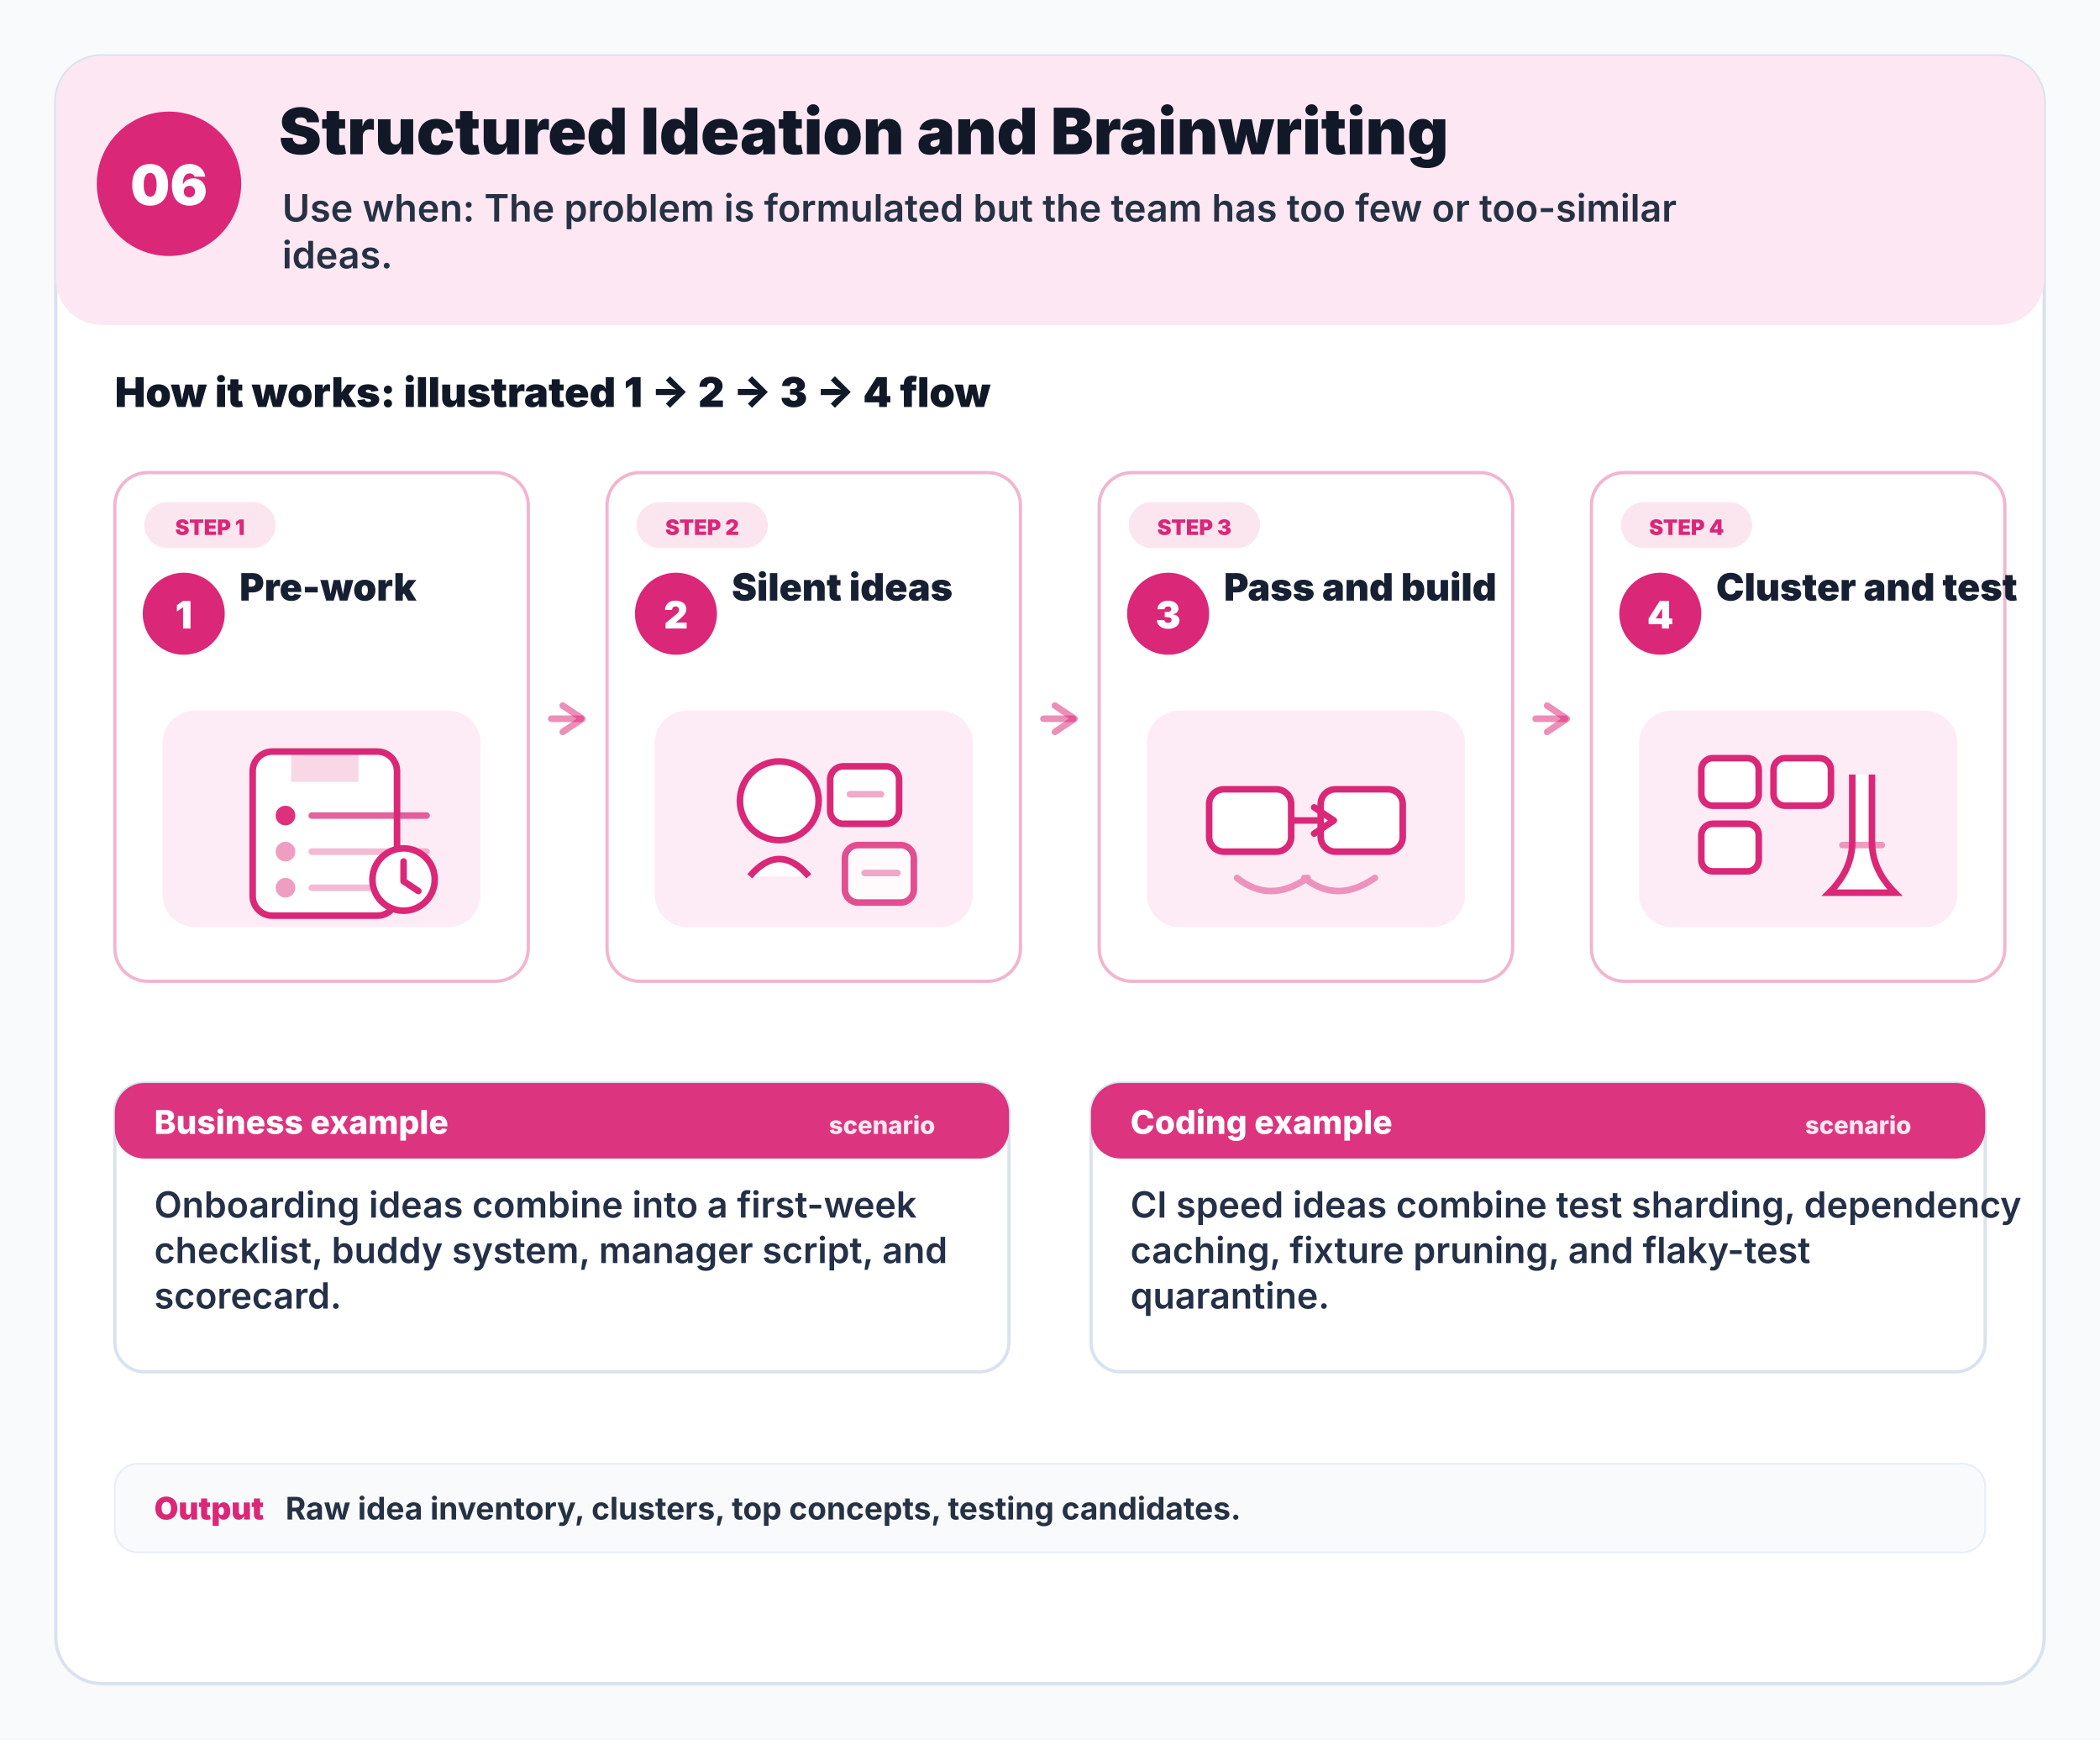
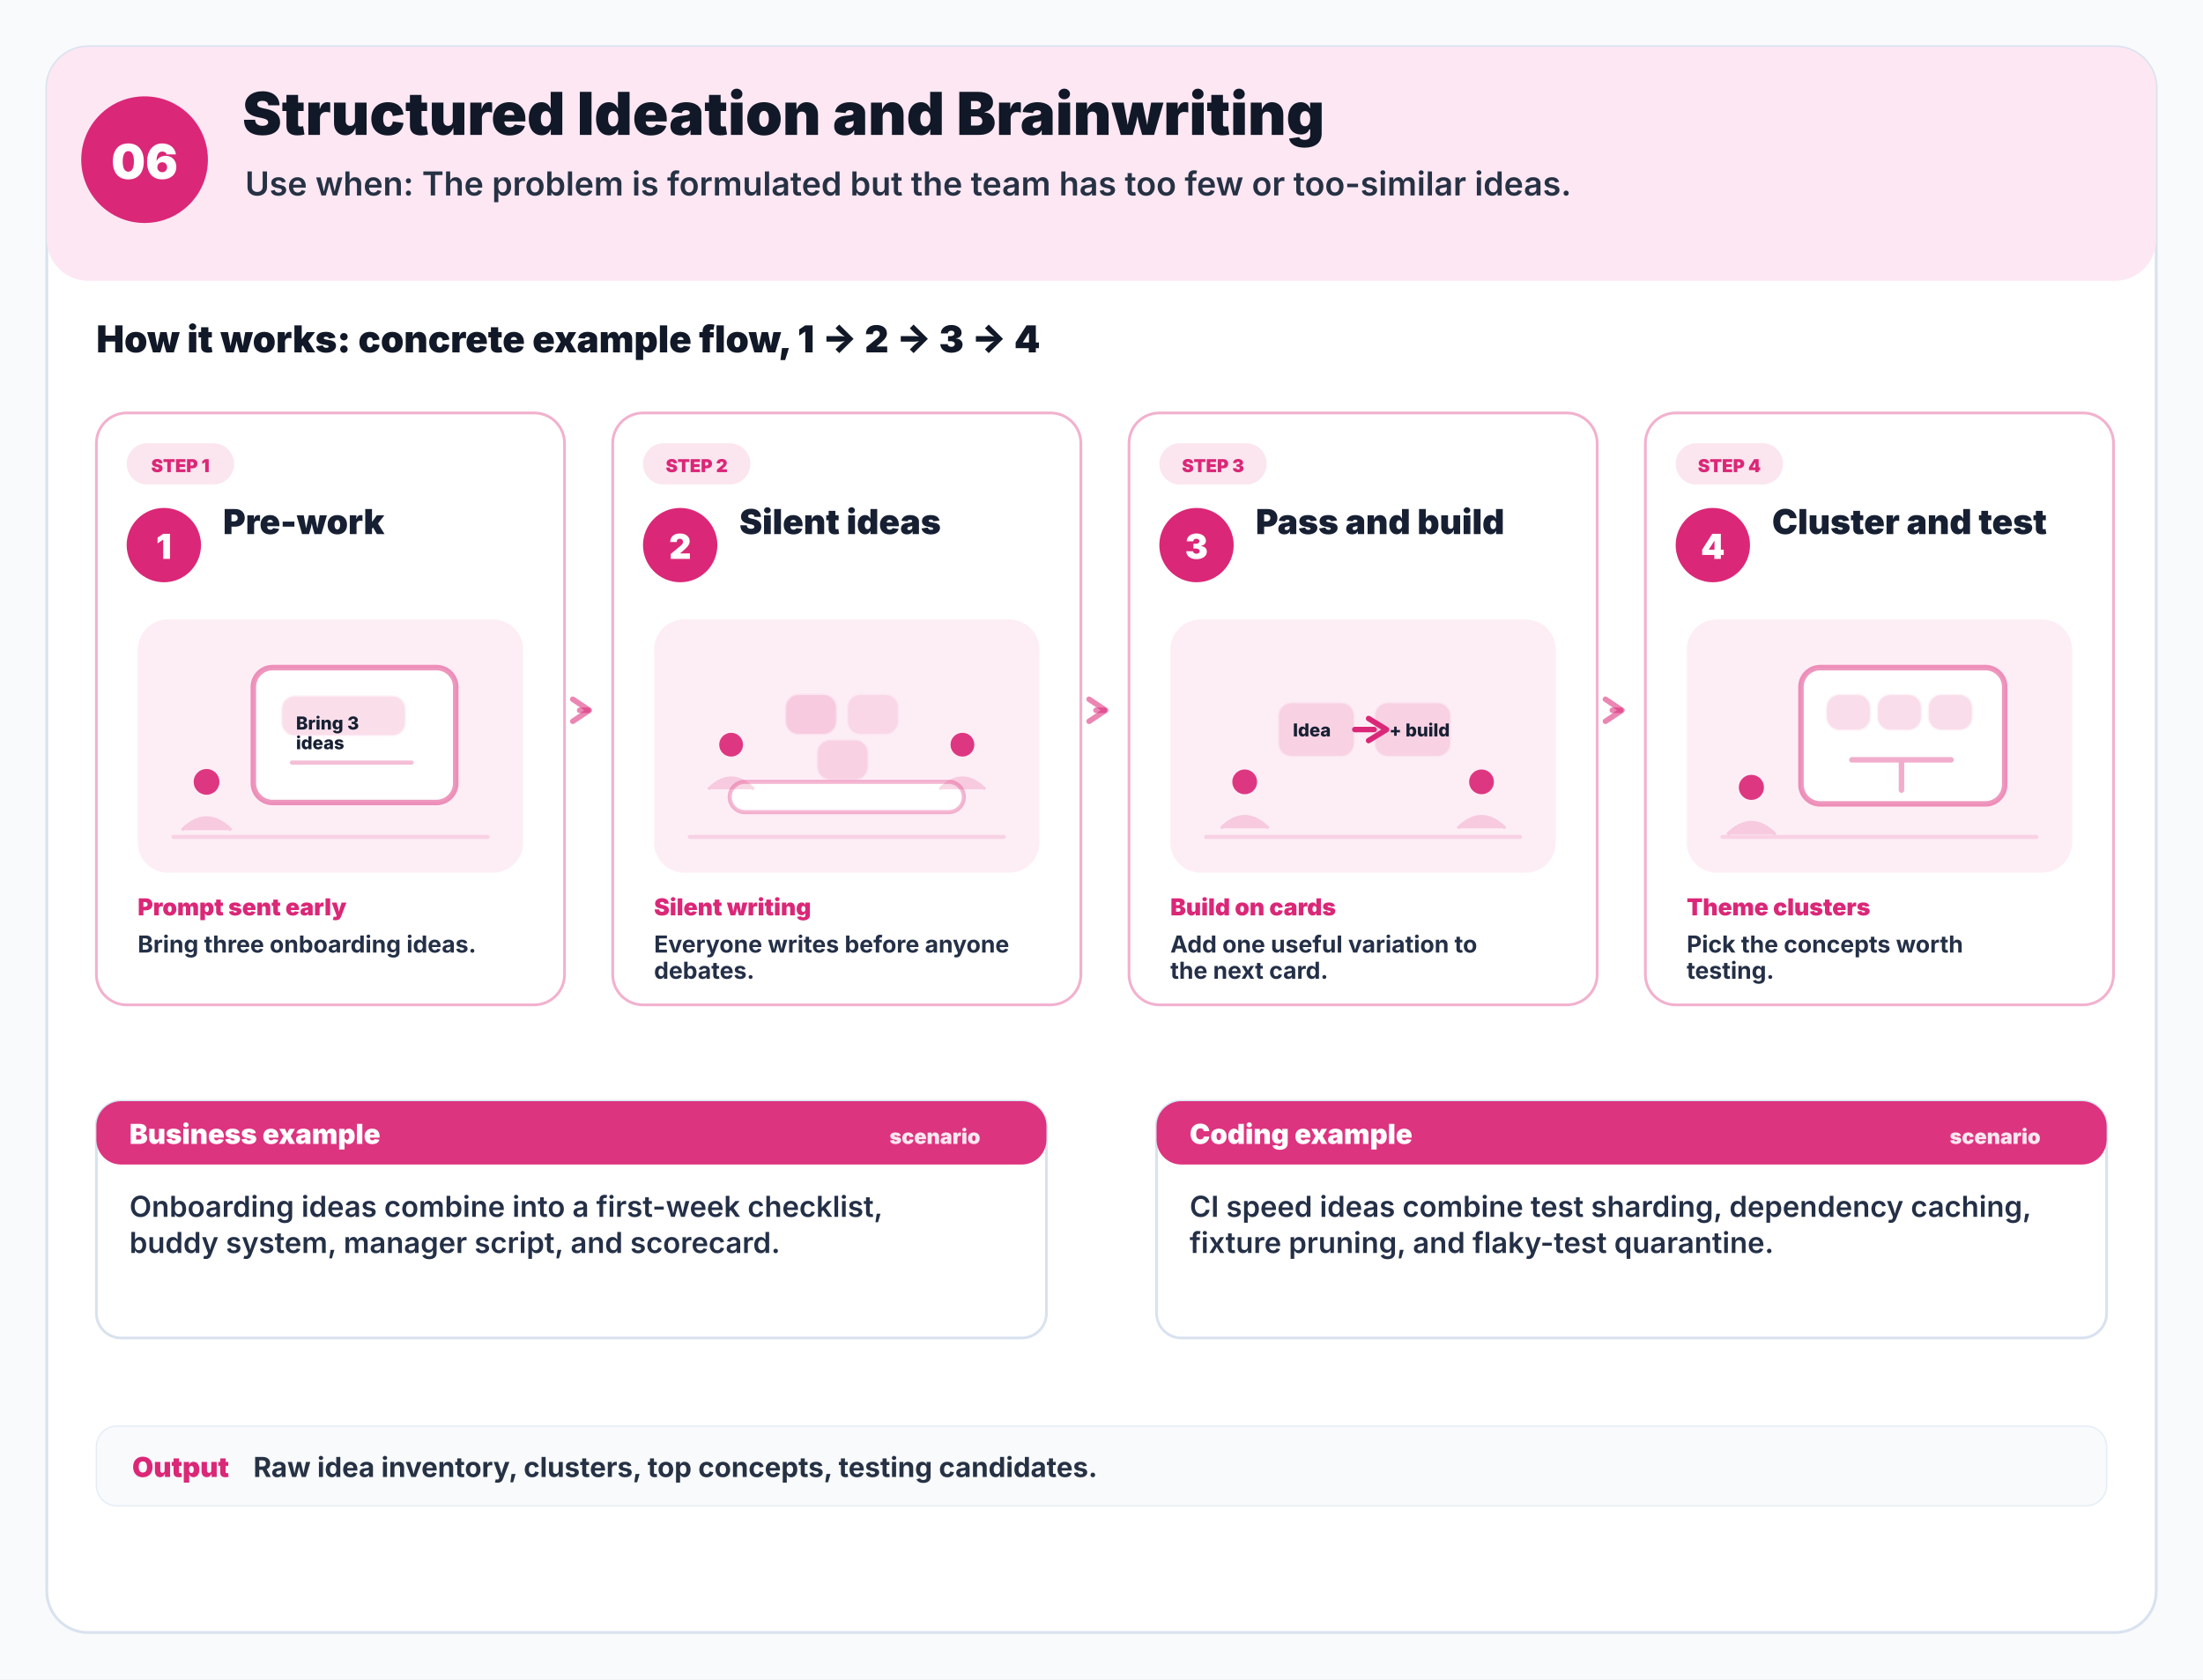
- <svg xmlns="http://www.w3.org/2000/svg" width="1280" height="1060" viewBox="0 0 1280 1060" role="img" aria-labelledby="title desc">
+ <svg xmlns="http://www.w3.org/2000/svg" width="1600" height="1220" viewBox="0 0 1600 1220" role="img" aria-labelledby="title desc">
  <style>
    .frame-card .frame-bg { transition: stroke-width 160ms ease, filter 160ms ease; }
    .frame-card:hover .frame-bg { stroke-width: 4; filter: url(#softShadow); }
    @media (prefers-reduced-motion: reduce) {
      .frame-card .frame-bg { transition: none; }
    }
  </style>
  <defs>
    <filter id="softShadow" x="-8%" y="-18%" width="116%" height="140%">
      <feDropShadow dx="0" dy="8" stdDeviation="8" flood-color="#0f172a" flood-opacity="0.13" />
    </filter>
  </defs>
-   <rect width="1280" height="1060" fill="#f8fafc" />
-   <rect x="34" y="34" width="1212" height="992" rx="28" fill="#ffffff" stroke="#d9e2ef" stroke-width="2" />
-   <rect x="34" y="34" width="1212" height="164" rx="28" fill="#fce7f3" />
-   <circle cx="103" cy="112" r="44" fill="#db2777" />
-   <text x="103" y="125" text-anchor="middle" font-size="34" font-weight="900" fill="#ffffff" font-family="Inter, ui-sans-serif, system-ui">06</text>
-   <text x="170" y="94" font-size="39" font-weight="900" fill="#111827" font-family="Inter, ui-sans-serif, system-ui">Structured Ideation and Brainwriting</text>
-   <text x="172" y="135" text-anchor="start" font-size="23" font-weight="560" fill="#263244" font-family="Inter, ui-sans-serif, system-ui, -apple-system, BlinkMacSystemFont, Segoe UI, Arial, sans-serif">
-     <tspan x="172" dy="0">Use when: The problem is formulated but the team has too few or too-similar</tspan>
-     <tspan x="172" dy="28.52">ideas.</tspan>
+   <rect width="1600" height="1220" fill="#f8fafc" />
+   <rect x="34" y="34" width="1532" height="1152" rx="30" fill="#ffffff" stroke="#d9e2ef" stroke-width="2" />
+   <rect x="34" y="34" width="1532" height="170" rx="30" fill="#fce7f3" />
+   <circle cx="105" cy="116" r="46" fill="#db2777" />
+   <text x="105" y="130" text-anchor="middle" font-size="35" font-weight="900" fill="#ffffff" font-family="Inter, ui-sans-serif, system-ui">06</text>
+   <text x="176" y="98" font-size="43" font-weight="900" fill="#111827" font-family="Inter, ui-sans-serif, system-ui">Structured Ideation and Brainwriting</text>
+   <text x="178" y="142" text-anchor="start" font-size="24" font-weight="610" fill="#263244" font-family="Inter, ui-sans-serif, system-ui, -apple-system, BlinkMacSystemFont, Segoe UI, Arial, sans-serif">
+     <tspan x="178" dy="0">Use when: The problem is formulated but the team has too few or too-similar ideas.</tspan>
  </text>
-   <text x="70" y="248" font-size="25" font-weight="900" fill="#111827" font-family="Inter, ui-sans-serif, system-ui">How it works: illustrated 1 -&gt; 2 -&gt; 3 -&gt; 4 flow</text>
+   <text x="70" y="256" font-size="27" font-weight="900" fill="#111827" font-family="Inter, ui-sans-serif, system-ui">How it works: concrete example flow, 1 -&gt; 2 -&gt; 3 -&gt; 4</text>
  <g class="frame-card">
-     <rect class="frame-bg" x="70" y="288" width="252" height="310" rx="20" fill="#ffffff" stroke="#db2777" stroke-opacity="0.34" stroke-width="2" />
-     <rect x="88" y="306" width="80" height="28" rx="14" fill="#db2777" opacity="0.12" />
-     <text x="128" y="326" text-anchor="middle" font-size="13" font-weight="900" fill="#db2777" letter-spacing="0" font-family="Inter, ui-sans-serif, system-ui">STEP 1</text>
-     <circle cx="112" cy="374" r="25" fill="#db2777" />
-     <text x="112" y="383" text-anchor="middle" font-size="23" font-weight="900" fill="#ffffff" font-family="Inter, ui-sans-serif, system-ui">1</text>
-     <text x="146" y="366" text-anchor="start" font-size="23" font-weight="850" fill="#172033" font-family="Inter, ui-sans-serif, system-ui, -apple-system, BlinkMacSystemFont, Segoe UI, Arial, sans-serif">
-       <tspan x="146" dy="0">Pre-work</tspan>
+     <rect class="frame-bg" x="70" y="300" width="340" height="430" rx="22" fill="#ffffff" stroke="#db2777" stroke-opacity="0.36" stroke-width="2" />
+     <rect x="92" y="322" width="78" height="30" rx="15" fill="#db2777" opacity="0.12" />
+     <text x="131" y="343" text-anchor="middle" font-size="13" font-weight="900" fill="#db2777" letter-spacing="0" font-family="Inter, ui-sans-serif, system-ui">STEP 1</text>
+     <circle cx="119" cy="396" r="27" fill="#db2777" />
+     <text x="119" y="406" text-anchor="middle" font-size="25" font-weight="900" fill="#ffffff" font-family="Inter, ui-sans-serif, system-ui">1</text>
+     <text x="162" y="388" text-anchor="start" font-size="25" font-weight="880" fill="#172033" font-family="Inter, ui-sans-serif, system-ui, -apple-system, BlinkMacSystemFont, Segoe UI, Arial, sans-serif">
+       <tspan x="162" dy="0">Pre-work</tspan>
    </text>
    <g class="step-art">
-       <rect x="99" y="433" width="194" height="132" rx="20" fill="#fce7f3" opacity="0.8" />
-       <g transform="translate(99, 433)">
-         <rect x="55" y="25" width="88" height="100" rx="12" fill="#ffffff" stroke="#db2777" stroke-width="4" />
-         <path d="M 80 25 H 118 V 42 H 80 Z" fill="#db2777" opacity="0.18" stroke="#db2777" stroke-width="3" />
-         <circle cx="75" cy="64" r="6" fill="#db2777" opacity="0.95" />
-         <line x1="91" y1="64" x2="161" y2="64" stroke="#db2777" stroke-width="4" stroke-linecap="round" stroke-linejoin="round" fill="none" opacity="0.72" />
-         <circle cx="75" cy="86" r="6" fill="#db2777" opacity="0.45" />
-         <line x1="91" y1="86" x2="161" y2="86" stroke="#db2777" stroke-width="4" stroke-linecap="round" stroke-linejoin="round" fill="none" opacity="0.32" />
-         <circle cx="75" cy="108" r="6" fill="#db2777" opacity="0.45" />
-         <line x1="91" y1="108" x2="161" y2="108" stroke="#db2777" stroke-width="4" stroke-linecap="round" stroke-linejoin="round" fill="none" opacity="0.32" />
-         <circle cx="147" cy="103" r="19" fill="#ffffff" stroke="#db2777" stroke-width="4" />
-         <path d="M 147 92 V 104 L 156 110" stroke="#db2777" stroke-width="4" stroke-linecap="round" stroke-linejoin="round" fill="none" />
+       <rect x="100" y="450" width="280" height="184" rx="22" fill="#fce7f3" opacity="0.72" />
+       <g transform="translate(100, 450)">
+         <circle cx="50" cy="118" r="9.36" fill="#db2777" opacity="0.92" />
+         <path d="M 32.06 153.1 Q 50 135.16 67.94 153.1" fill="#db2777" opacity="0.18" stroke="#db2777" stroke-width="2.34" />
+         <rect x="84" y="35" width="147" height="98" rx="14" fill="#ffffff" stroke="#db2777" stroke-opacity="0.48" stroke-width="4" />
+         <rect x="105" y="56" width="89" height="28" rx="9" fill="#db2777" opacity="0.15" stroke="#db2777" stroke-opacity="0.35" stroke-width="2" />
+         <text x="115" y="80" text-anchor="start" font-size="13" font-weight="800" fill="#172033" font-family="Inter, ui-sans-serif, system-ui, -apple-system, BlinkMacSystemFont, Segoe UI, Arial, sans-serif">
+           <tspan x="115" dy="0">Bring 3</tspan>
+           <tspan x="115" dy="14.3">ideas</tspan>
+         </text>
+         <path d="M 112 104 H 199" stroke="#db2777" stroke-width="3" stroke-linecap="round" stroke-linejoin="round" fill="none" opacity="0.3" />
      </g>
+       <path d="M 126 608 H 354" stroke="#db2777" stroke-width="3" stroke-linecap="round" stroke-linejoin="round" fill="none" opacity="0.14" />
    </g>
+     <text x="100" y="665" text-anchor="start" font-size="17" font-weight="900" fill="#db2777" font-family="Inter, ui-sans-serif, system-ui, -apple-system, BlinkMacSystemFont, Segoe UI, Arial, sans-serif">
+       <tspan x="100" dy="0">Prompt sent early</tspan>
+     </text>
+     <text x="100" y="692" text-anchor="start" font-size="17" font-weight="650" fill="#243047" font-family="Inter, ui-sans-serif, system-ui, -apple-system, BlinkMacSystemFont, Segoe UI, Arial, sans-serif">
+       <tspan x="100" dy="0">Bring three onboarding ideas.</tspan>
+     </text>
  </g>
  <g class="frame-card">
-     <rect class="frame-bg" x="370" y="288" width="252" height="310" rx="20" fill="#ffffff" stroke="#db2777" stroke-opacity="0.34" stroke-width="2" />
-     <rect x="388" y="306" width="80" height="28" rx="14" fill="#db2777" opacity="0.12" />
-     <text x="428" y="326" text-anchor="middle" font-size="13" font-weight="900" fill="#db2777" letter-spacing="0" font-family="Inter, ui-sans-serif, system-ui">STEP 2</text>
-     <circle cx="412" cy="374" r="25" fill="#db2777" />
-     <text x="412" y="383" text-anchor="middle" font-size="23" font-weight="900" fill="#ffffff" font-family="Inter, ui-sans-serif, system-ui">2</text>
-     <text x="446" y="366" text-anchor="start" font-size="23" font-weight="850" fill="#172033" font-family="Inter, ui-sans-serif, system-ui, -apple-system, BlinkMacSystemFont, Segoe UI, Arial, sans-serif">
-       <tspan x="446" dy="0">Silent ideas</tspan>
+     <rect class="frame-bg" x="445" y="300" width="340" height="430" rx="22" fill="#ffffff" stroke="#db2777" stroke-opacity="0.36" stroke-width="2" />
+     <rect x="467" y="322" width="78" height="30" rx="15" fill="#db2777" opacity="0.12" />
+     <text x="506" y="343" text-anchor="middle" font-size="13" font-weight="900" fill="#db2777" letter-spacing="0" font-family="Inter, ui-sans-serif, system-ui">STEP 2</text>
+     <circle cx="494" cy="396" r="27" fill="#db2777" />
+     <text x="494" y="406" text-anchor="middle" font-size="25" font-weight="900" fill="#ffffff" font-family="Inter, ui-sans-serif, system-ui">2</text>
+     <text x="537" y="388" text-anchor="start" font-size="25" font-weight="880" fill="#172033" font-family="Inter, ui-sans-serif, system-ui, -apple-system, BlinkMacSystemFont, Segoe UI, Arial, sans-serif">
+       <tspan x="537" dy="0">Silent ideas</tspan>
    </text>
    <g class="step-art">
-       <rect x="399" y="433" width="194" height="132" rx="20" fill="#fce7f3" opacity="0.8" />
-       <g transform="translate(399, 433)">
-         <circle cx="76" cy="55" r="24" fill="#ffffff" stroke="#db2777" stroke-width="4" />
-         <path d="M 58 101 Q 76 80 94 101" fill="#ffffff" stroke="#db2777" stroke-width="4" />
-         <rect x="107" y="34" width="42" height="35" rx="8" fill="#ffffff" stroke="#db2777" stroke-width="4" />
-         <rect x="116" y="82" width="42" height="35" rx="8" fill="#ffffff" stroke="#db2777" stroke-width="4" opacity="0.8" />
-         <path d="M 119 51 H 138 M 128 99 H 148" stroke="#db2777" stroke-width="4" stroke-linecap="round" stroke-linejoin="round" fill="none" opacity="0.4" />
+       <rect x="475" y="450" width="280" height="184" rx="22" fill="#fce7f3" opacity="0.72" />
+       <g transform="translate(475, 450)">
+         <rect x="55" y="118" width="170" height="22" rx="11" fill="#ffffff" stroke="#db2777" stroke-opacity="0.32" stroke-width="3" />
+         <circle cx="56" cy="91" r="8.64" fill="#db2777" opacity="0.92" />
+         <path d="M 39.44 123.4 Q 56 106.84 72.56 123.4" fill="#db2777" opacity="0.18" stroke="#db2777" stroke-width="2.16" />
+         <circle cx="224" cy="91" r="8.64" fill="#db2777" opacity="0.92" />
+         <path d="M 207.44 123.4 Q 224 106.84 240.56 123.4" fill="#db2777" opacity="0.18" stroke="#db2777" stroke-width="2.16" />
+         <rect x="96" y="55" width="36" height="28" rx="9" fill="#db2777" opacity="0.18" stroke="#db2777" stroke-opacity="0.35" stroke-width="2" />
+         <text x="106" y="79" text-anchor="start" font-size="13" font-weight="800" fill="#172033" font-family="Inter, ui-sans-serif, system-ui, -apple-system, BlinkMacSystemFont, Segoe UI, Arial, sans-serif" />
+         <rect x="141" y="55" width="36" height="28" rx="9" fill="#db2777" opacity="0.12" stroke="#db2777" stroke-opacity="0.35" stroke-width="2" />
+         <text x="151" y="79" text-anchor="start" font-size="13" font-weight="800" fill="#172033" font-family="Inter, ui-sans-serif, system-ui, -apple-system, BlinkMacSystemFont, Segoe UI, Arial, sans-serif" />
+         <rect x="119" y="88" width="36" height="28" rx="9" fill="#db2777" opacity="0.15" stroke="#db2777" stroke-opacity="0.35" stroke-width="2" />
+         <text x="129" y="112" text-anchor="start" font-size="13" font-weight="800" fill="#172033" font-family="Inter, ui-sans-serif, system-ui, -apple-system, BlinkMacSystemFont, Segoe UI, Arial, sans-serif" />
      </g>
+       <path d="M 501 608 H 729" stroke="#db2777" stroke-width="3" stroke-linecap="round" stroke-linejoin="round" fill="none" opacity="0.14" />
    </g>
+     <text x="475" y="665" text-anchor="start" font-size="17" font-weight="900" fill="#db2777" font-family="Inter, ui-sans-serif, system-ui, -apple-system, BlinkMacSystemFont, Segoe UI, Arial, sans-serif">
+       <tspan x="475" dy="0">Silent writing</tspan>
+     </text>
+     <text x="475" y="692" text-anchor="start" font-size="17" font-weight="650" fill="#243047" font-family="Inter, ui-sans-serif, system-ui, -apple-system, BlinkMacSystemFont, Segoe UI, Arial, sans-serif">
+       <tspan x="475" dy="0">Everyone writes before anyone</tspan>
+       <tspan x="475" dy="19.04">debates.</tspan>
+     </text>
  </g>
  <g class="frame-card">
-     <rect class="frame-bg" x="670" y="288" width="252" height="310" rx="20" fill="#ffffff" stroke="#db2777" stroke-opacity="0.34" stroke-width="2" />
-     <rect x="688" y="306" width="80" height="28" rx="14" fill="#db2777" opacity="0.12" />
-     <text x="728" y="326" text-anchor="middle" font-size="13" font-weight="900" fill="#db2777" letter-spacing="0" font-family="Inter, ui-sans-serif, system-ui">STEP 3</text>
-     <circle cx="712" cy="374" r="25" fill="#db2777" />
-     <text x="712" y="383" text-anchor="middle" font-size="23" font-weight="900" fill="#ffffff" font-family="Inter, ui-sans-serif, system-ui">3</text>
-     <text x="746" y="366" text-anchor="start" font-size="23" font-weight="850" fill="#172033" font-family="Inter, ui-sans-serif, system-ui, -apple-system, BlinkMacSystemFont, Segoe UI, Arial, sans-serif">
-       <tspan x="746" dy="0">Pass and build</tspan>
+     <rect class="frame-bg" x="820" y="300" width="340" height="430" rx="22" fill="#ffffff" stroke="#db2777" stroke-opacity="0.36" stroke-width="2" />
+     <rect x="842" y="322" width="78" height="30" rx="15" fill="#db2777" opacity="0.12" />
+     <text x="881" y="343" text-anchor="middle" font-size="13" font-weight="900" fill="#db2777" letter-spacing="0" font-family="Inter, ui-sans-serif, system-ui">STEP 3</text>
+     <circle cx="869" cy="396" r="27" fill="#db2777" />
+     <text x="869" y="406" text-anchor="middle" font-size="25" font-weight="900" fill="#ffffff" font-family="Inter, ui-sans-serif, system-ui">3</text>
+     <text x="912" y="388" text-anchor="start" font-size="25" font-weight="880" fill="#172033" font-family="Inter, ui-sans-serif, system-ui, -apple-system, BlinkMacSystemFont, Segoe UI, Arial, sans-serif">
+       <tspan x="912" dy="0">Pass and build</tspan>
    </text>
    <g class="step-art">
-       <rect x="699" y="433" width="194" height="132" rx="20" fill="#fce7f3" opacity="0.8" />
-       <g transform="translate(699, 433)">
-         <rect x="38" y="48" width="50" height="38" rx="9" fill="#ffffff" stroke="#db2777" stroke-width="4" />
-         <rect x="106" y="48" width="50" height="38" rx="9" fill="#ffffff" stroke="#db2777" stroke-width="4" />
-         <path d="M 89 67 H 105" stroke="#db2777" stroke-width="4" stroke-linecap="round" stroke-linejoin="round" fill="none" />
-         <path d="M 102 59 L 114 67 L 102 75" fill="none" stroke="#db2777" stroke-width="4" stroke-linecap="round" stroke-linejoin="round" />
-         <path d="M 55 102 Q 75 118 98 102 M 96 102 Q 116 118 139 102" stroke="#db2777" stroke-width="4" stroke-linecap="round" stroke-linejoin="round" fill="none" opacity="0.46" />
+       <rect x="850" y="450" width="280" height="184" rx="22" fill="#fce7f3" opacity="0.72" />
+       <g transform="translate(850, 450)">
+         <circle cx="54" cy="118" r="9" fill="#db2777" opacity="0.92" />
+         <path d="M 36.75 151.75 Q 54 134.5 71.25 151.75" fill="#db2777" opacity="0.18" stroke="#db2777" stroke-width="2.25" />
+         <circle cx="226" cy="118" r="9" fill="#db2777" opacity="0.92" />
+         <path d="M 208.75 151.75 Q 226 134.5 243.25 151.75" fill="#db2777" opacity="0.18" stroke="#db2777" stroke-width="2.25" />
+         <rect x="79" y="61" width="54" height="38" rx="9" fill="#db2777" opacity="0.15" stroke="#db2777" stroke-opacity="0.35" stroke-width="2" />
+         <text x="89" y="85" text-anchor="start" font-size="13" font-weight="800" fill="#172033" font-family="Inter, ui-sans-serif, system-ui, -apple-system, BlinkMacSystemFont, Segoe UI, Arial, sans-serif">
+           <tspan x="89" dy="0">Idea</tspan>
+         </text>
+         <rect x="149" y="61" width="54" height="38" rx="9" fill="#db2777" opacity="0.15" stroke="#db2777" stroke-opacity="0.35" stroke-width="2" />
+         <text x="159" y="85" text-anchor="start" font-size="13" font-weight="800" fill="#172033" font-family="Inter, ui-sans-serif, system-ui, -apple-system, BlinkMacSystemFont, Segoe UI, Arial, sans-serif">
+           <tspan x="159" dy="0">+ build</tspan>
+         </text>
+         <path d="M 134 80 H 148" stroke="#db2777" stroke-width="4" stroke-linecap="round" stroke-linejoin="round" fill="none" />
+         <path d="M 144 72 L 157 80 L 144 88" stroke="#db2777" stroke-width="4" stroke-linecap="round" stroke-linejoin="round" fill="none" />
      </g>
+       <path d="M 876 608 H 1104" stroke="#db2777" stroke-width="3" stroke-linecap="round" stroke-linejoin="round" fill="none" opacity="0.14" />
    </g>
+     <text x="850" y="665" text-anchor="start" font-size="17" font-weight="900" fill="#db2777" font-family="Inter, ui-sans-serif, system-ui, -apple-system, BlinkMacSystemFont, Segoe UI, Arial, sans-serif">
+       <tspan x="850" dy="0">Build on cards</tspan>
+     </text>
+     <text x="850" y="692" text-anchor="start" font-size="17" font-weight="650" fill="#243047" font-family="Inter, ui-sans-serif, system-ui, -apple-system, BlinkMacSystemFont, Segoe UI, Arial, sans-serif">
+       <tspan x="850" dy="0">Add one useful variation to</tspan>
+       <tspan x="850" dy="19.04">the next card.</tspan>
+     </text>
  </g>
  <g class="frame-card">
-     <rect class="frame-bg" x="970" y="288" width="252" height="310" rx="20" fill="#ffffff" stroke="#db2777" stroke-opacity="0.34" stroke-width="2" />
-     <rect x="988" y="306" width="80" height="28" rx="14" fill="#db2777" opacity="0.12" />
-     <text x="1028" y="326" text-anchor="middle" font-size="13" font-weight="900" fill="#db2777" letter-spacing="0" font-family="Inter, ui-sans-serif, system-ui">STEP 4</text>
-     <circle cx="1012" cy="374" r="25" fill="#db2777" />
-     <text x="1012" y="383" text-anchor="middle" font-size="23" font-weight="900" fill="#ffffff" font-family="Inter, ui-sans-serif, system-ui">4</text>
-     <text x="1046" y="366" text-anchor="start" font-size="23" font-weight="850" fill="#172033" font-family="Inter, ui-sans-serif, system-ui, -apple-system, BlinkMacSystemFont, Segoe UI, Arial, sans-serif">
-       <tspan x="1046" dy="0">Cluster and test</tspan>
+     <rect class="frame-bg" x="1195" y="300" width="340" height="430" rx="22" fill="#ffffff" stroke="#db2777" stroke-opacity="0.36" stroke-width="2" />
+     <rect x="1217" y="322" width="78" height="30" rx="15" fill="#db2777" opacity="0.12" />
+     <text x="1256" y="343" text-anchor="middle" font-size="13" font-weight="900" fill="#db2777" letter-spacing="0" font-family="Inter, ui-sans-serif, system-ui">STEP 4</text>
+     <circle cx="1244" cy="396" r="27" fill="#db2777" />
+     <text x="1244" y="406" text-anchor="middle" font-size="25" font-weight="900" fill="#ffffff" font-family="Inter, ui-sans-serif, system-ui">4</text>
+     <text x="1287" y="388" text-anchor="start" font-size="25" font-weight="880" fill="#172033" font-family="Inter, ui-sans-serif, system-ui, -apple-system, BlinkMacSystemFont, Segoe UI, Arial, sans-serif">
+       <tspan x="1287" dy="0">Cluster and test</tspan>
    </text>
    <g class="step-art">
-       <rect x="999" y="433" width="194" height="132" rx="20" fill="#fce7f3" opacity="0.8" />
-       <g transform="translate(999, 433)">
-         <rect x="38" y="29" width="35" height="29" rx="7" fill="#ffffff" stroke="#db2777" stroke-width="4" />
-         <rect x="82" y="29" width="35" height="29" rx="7" fill="#ffffff" stroke="#db2777" stroke-width="4" />
-         <rect x="38" y="69" width="35" height="29" rx="7" fill="#ffffff" stroke="#db2777" stroke-width="4" />
-         <path d="M 130 39 V 80 Q 130 97 116 111 H 156 Q 142 97 142 80 V 39" fill="#ffffff" stroke="#db2777" stroke-width="4" />
-         <path d="M 124 82 H 148" stroke="#db2777" stroke-width="4" stroke-linecap="round" stroke-linejoin="round" fill="none" opacity="0.45" />
+       <rect x="1225" y="450" width="280" height="184" rx="22" fill="#fce7f3" opacity="0.72" />
+       <g transform="translate(1225, 450)">
+         <circle cx="47" cy="122" r="9.12" fill="#db2777" opacity="0.92" />
+         <path d="M 29.52 156.2 Q 47 138.72 64.48 156.2" fill="#db2777" opacity="0.18" stroke="#db2777" stroke-width="2.28" />
+         <rect x="83" y="35" width="148" height="99" rx="14" fill="#ffffff" stroke="#db2777" stroke-opacity="0.48" stroke-width="4" />
+         <rect x="102" y="55" width="31" height="25" rx="9" fill="#db2777" opacity="0.16" stroke="#db2777" stroke-opacity="0.35" stroke-width="2" />
+         <text x="112" y="79" text-anchor="start" font-size="13" font-weight="800" fill="#172033" font-family="Inter, ui-sans-serif, system-ui, -apple-system, BlinkMacSystemFont, Segoe UI, Arial, sans-serif" />
+         <rect x="139" y="55" width="31" height="25" rx="9" fill="#db2777" opacity="0.16" stroke="#db2777" stroke-opacity="0.35" stroke-width="2" />
+         <text x="149" y="79" text-anchor="start" font-size="13" font-weight="800" fill="#172033" font-family="Inter, ui-sans-serif, system-ui, -apple-system, BlinkMacSystemFont, Segoe UI, Arial, sans-serif" />
+         <rect x="176" y="55" width="31" height="25" rx="9" fill="#db2777" opacity="0.16" stroke="#db2777" stroke-opacity="0.35" stroke-width="2" />
+         <text x="186" y="79" text-anchor="start" font-size="13" font-weight="800" fill="#172033" font-family="Inter, ui-sans-serif, system-ui, -apple-system, BlinkMacSystemFont, Segoe UI, Arial, sans-serif" />
+         <path d="M 120 102 H 192 M 156 102 V 124" stroke="#db2777" stroke-width="4" stroke-linecap="round" stroke-linejoin="round" fill="none" opacity="0.38" />
      </g>
+       <path d="M 1251 608 H 1479" stroke="#db2777" stroke-width="3" stroke-linecap="round" stroke-linejoin="round" fill="none" opacity="0.14" />
    </g>
+     <text x="1225" y="665" text-anchor="start" font-size="17" font-weight="900" fill="#db2777" font-family="Inter, ui-sans-serif, system-ui, -apple-system, BlinkMacSystemFont, Segoe UI, Arial, sans-serif">
+       <tspan x="1225" dy="0">Theme clusters</tspan>
+     </text>
+     <text x="1225" y="692" text-anchor="start" font-size="17" font-weight="650" fill="#243047" font-family="Inter, ui-sans-serif, system-ui, -apple-system, BlinkMacSystemFont, Segoe UI, Arial, sans-serif">
+       <tspan x="1225" dy="0">Pick the concepts worth</tspan>
+       <tspan x="1225" dy="19.04">testing.</tspan>
+     </text>
  </g>
-   <path d="M 336 438 H 354" stroke="#db2777" stroke-width="4" stroke-linecap="round" opacity="0.52" />
-   <path d="M 343 430 L 355 438 L 343 446" fill="none" stroke="#db2777" stroke-width="4" stroke-linecap="round" stroke-linejoin="round" opacity="0.52" />
-   <path d="M 636 438 H 654" stroke="#db2777" stroke-width="4" stroke-linecap="round" opacity="0.52" />
-   <path d="M 643 430 L 655 438 L 643 446" fill="none" stroke="#db2777" stroke-width="4" stroke-linecap="round" stroke-linejoin="round" opacity="0.52" />
-   <path d="M 936 438 H 954" stroke="#db2777" stroke-width="4" stroke-linecap="round" opacity="0.52" />
-   <path d="M 943 430 L 955 438 L 943 446" fill="none" stroke="#db2777" stroke-width="4" stroke-linecap="round" stroke-linejoin="round" opacity="0.52" />
-   <rect x="70" y="660" width="545" height="176" rx="18" fill="#ffffff" stroke="#d9e2ef" stroke-width="2" />
-   <rect x="70" y="660" width="545" height="46" rx="18" fill="#db2777" opacity="0.94" />
-   <text x="94" y="691" font-size="20" font-weight="800" fill="#ffffff" font-family="Inter, ui-sans-serif, system-ui">Business example</text>
-   <text x="570" y="691" text-anchor="end" font-size="15" font-weight="800" fill="#ffffff" opacity="0.88" font-family="Inter, ui-sans-serif, system-ui">scenario</text>
-   <text x="94" y="742" text-anchor="start" font-size="22" font-weight="560" fill="#243047" font-family="Inter, ui-sans-serif, system-ui, -apple-system, BlinkMacSystemFont, Segoe UI, Arial, sans-serif">
-     <tspan x="94" dy="0">Onboarding ideas combine into a first-week</tspan>
-     <tspan x="94" dy="27.72">checklist, buddy system, manager script, and</tspan>
-     <tspan x="94" dy="27.72">scorecard.</tspan>
+   <path d="M 421 516 H 427" stroke="#db2777" stroke-width="4" stroke-linecap="round" opacity="0.56" />
+   <path d="M 416 508 L 428 516 L 416 524" fill="none" stroke="#db2777" stroke-width="4" stroke-linecap="round" stroke-linejoin="round" opacity="0.56" />
+   <path d="M 796 516 H 802" stroke="#db2777" stroke-width="4" stroke-linecap="round" opacity="0.56" />
+   <path d="M 791 508 L 803 516 L 791 524" fill="none" stroke="#db2777" stroke-width="4" stroke-linecap="round" stroke-linejoin="round" opacity="0.56" />
+   <path d="M 1171 516 H 1177" stroke="#db2777" stroke-width="4" stroke-linecap="round" opacity="0.56" />
+   <path d="M 1166 508 L 1178 516 L 1166 524" fill="none" stroke="#db2777" stroke-width="4" stroke-linecap="round" stroke-linejoin="round" opacity="0.56" />
+   <rect x="70" y="800" width="690" height="172" rx="18" fill="#ffffff" stroke="#d9e2ef" stroke-width="2" />
+   <rect x="70" y="800" width="690" height="46" rx="18" fill="#db2777" opacity="0.94" />
+   <text x="94" y="831" font-size="20" font-weight="850" fill="#ffffff" font-family="Inter, ui-sans-serif, system-ui">Business example</text>
+   <text x="712" y="831" text-anchor="end" font-size="15" font-weight="850" fill="#ffffff" opacity="0.88" font-family="Inter, ui-sans-serif, system-ui">scenario</text>
+   <text x="94" y="884" text-anchor="start" font-size="21" font-weight="620" fill="#243047" font-family="Inter, ui-sans-serif, system-ui, -apple-system, BlinkMacSystemFont, Segoe UI, Arial, sans-serif">
+     <tspan x="94" dy="0">Onboarding ideas combine into a first-week checklist,</tspan>
+     <tspan x="94" dy="26.25">buddy system, manager script, and scorecard.</tspan>
  </text>
-   <rect x="665" y="660" width="545" height="176" rx="18" fill="#ffffff" stroke="#d9e2ef" stroke-width="2" />
-   <rect x="665" y="660" width="545" height="46" rx="18" fill="#db2777" opacity="0.94" />
-   <text x="689" y="691" font-size="20" font-weight="800" fill="#ffffff" font-family="Inter, ui-sans-serif, system-ui">Coding example</text>
-   <text x="1165" y="691" text-anchor="end" font-size="15" font-weight="800" fill="#ffffff" opacity="0.88" font-family="Inter, ui-sans-serif, system-ui">scenario</text>
-   <text x="689" y="742" text-anchor="start" font-size="22" font-weight="560" fill="#243047" font-family="Inter, ui-sans-serif, system-ui, -apple-system, BlinkMacSystemFont, Segoe UI, Arial, sans-serif">
-     <tspan x="689" dy="0">CI speed ideas combine test sharding, dependency</tspan>
-     <tspan x="689" dy="27.72">caching, fixture pruning, and flaky-test</tspan>
-     <tspan x="689" dy="27.72">quarantine.</tspan>
+   <rect x="840" y="800" width="690" height="172" rx="18" fill="#ffffff" stroke="#d9e2ef" stroke-width="2" />
+   <rect x="840" y="800" width="690" height="46" rx="18" fill="#db2777" opacity="0.94" />
+   <text x="864" y="831" font-size="20" font-weight="850" fill="#ffffff" font-family="Inter, ui-sans-serif, system-ui">Coding example</text>
+   <text x="1482" y="831" text-anchor="end" font-size="15" font-weight="850" fill="#ffffff" opacity="0.88" font-family="Inter, ui-sans-serif, system-ui">scenario</text>
+   <text x="864" y="884" text-anchor="start" font-size="21" font-weight="620" fill="#243047" font-family="Inter, ui-sans-serif, system-ui, -apple-system, BlinkMacSystemFont, Segoe UI, Arial, sans-serif">
+     <tspan x="864" dy="0">CI speed ideas combine test sharding, dependency caching,</tspan>
+     <tspan x="864" dy="26.25">fixture pruning, and flaky-test quarantine.</tspan>
  </text>
-   <rect x="70" y="892" width="1140" height="54" rx="14" fill="#f8fafc" stroke="#e5edf6" />
-   <text x="94" y="926" font-size="19" font-weight="900" fill="#db2777" font-family="Inter, ui-sans-serif, system-ui">Output</text>
-   <text x="174" y="926" text-anchor="start" font-size="19" font-weight="650" fill="#263244" font-family="Inter, ui-sans-serif, system-ui, -apple-system, BlinkMacSystemFont, Segoe UI, Arial, sans-serif">
-     <tspan x="174" dy="0">Raw idea inventory, clusters, top concepts, testing candidates.</tspan>
+   <rect x="70" y="1036" width="1460" height="58" rx="15" fill="#f8fafc" stroke="#e5edf6" />
+   <text x="96" y="1073" font-size="20" font-weight="900" fill="#db2777" font-family="Inter, ui-sans-serif, system-ui">Output</text>
+   <text x="184" y="1073" text-anchor="start" font-size="20" font-weight="700" fill="#263244" font-family="Inter, ui-sans-serif, system-ui, -apple-system, BlinkMacSystemFont, Segoe UI, Arial, sans-serif">
+     <tspan x="184" dy="0">Raw idea inventory, clusters, top concepts, testing candidates.</tspan>
  </text>
</svg>
